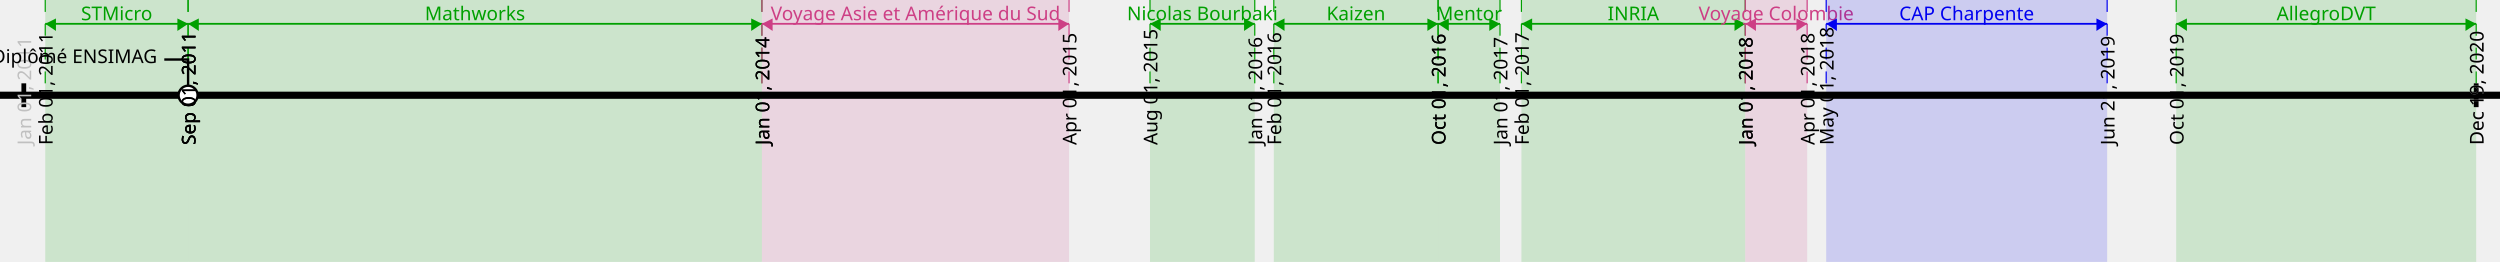
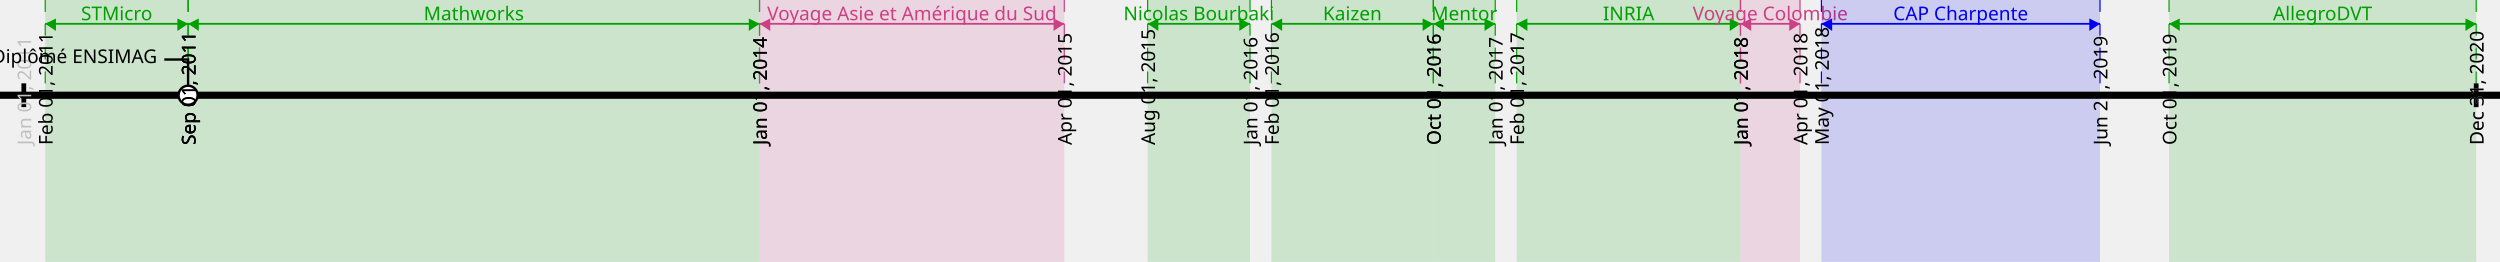
<svg xmlns="http://www.w3.org/2000/svg" baseProfile="full" height="110.0" version="1.1" width="1050">
  <defs>
    <marker id="id1" markerHeight="10" markerWidth="10" orient="auto" refX="0" refY="3">
      <path d="M6,0 L6,7 L0,3 L6,0" fill="#00A000" />
    </marker>
    <marker id="id2" markerHeight="10" markerWidth="10" orient="auto" refX="6" refY="3">
      <path d="M0,0 L0,7 L6,3 L0,0" fill="#00A000" />
    </marker>
    <marker id="id3" markerHeight="10" markerWidth="10" orient="auto" refX="0" refY="3">
      <path d="M6,0 L6,7 L0,3 L6,0" fill="#CD3F85" />
    </marker>
    <marker id="id4" markerHeight="10" markerWidth="10" orient="auto" refX="6" refY="3">
      <path d="M0,0 L0,7 L6,3 L0,0" fill="#CD3F85" />
    </marker>
    <marker id="id5" markerHeight="10" markerWidth="10" orient="auto" refX="0" refY="3">
      <path d="M6,0 L6,7 L0,3 L6,0" fill="#0000F0" />
    </marker>
    <marker id="id6" markerHeight="10" markerWidth="10" orient="auto" refX="6" refY="3">
      <path d="M0,0 L0,7 L6,3 L0,0" fill="#0000F0" />
    </marker>
  </defs>
  <rect fill="#00A000" fill-opacity="0.15" height="110.0" width="60" x="19" y="0" />
  <line stroke="#00A000" stroke-dasharray="5 5" stroke-width="0.5" x1="19" x2="19" y1="0" y2="40" />
  <line stroke="#00A000" stroke-dasharray="5 5" stroke-width="0.5" x1="79" x2="79" y1="0" y2="40" />
  <line marker-end="url(#id2)" marker-start="url(#id1)" stroke="#00A000" stroke-width="0.75" x1="19" x2="79" y1="10" y2="10" />
  <text fill="#00A000" font-family="Helevetica" font-size="6pt" stroke="none" text-anchor="middle" x="49.0" y="8.5">STMicro</text>
-   <rect fill="#00A000" fill-opacity="0.15" height="110.0" width="241" x="79" y="0" />
+   <rect fill="#00A000" fill-opacity="0.15" height="110.0" width="240" x="79" y="0" />
  <line stroke="#00A000" stroke-dasharray="5 5" stroke-width="0.5" x1="79" x2="79" y1="0" y2="40" />
-   <line stroke="#00A000" stroke-dasharray="5 5" stroke-width="0.5" x1="320" x2="320" y1="0" y2="40" />
-   <line marker-end="url(#id2)" marker-start="url(#id1)" stroke="#00A000" stroke-width="0.75" x1="79" x2="320" y1="10" y2="10" />
-   <text fill="#00A000" font-family="Helevetica" font-size="6pt" stroke="none" text-anchor="middle" x="199.5" y="8.5">Mathworks</text>
-   <rect fill="#CD3F85" fill-opacity="0.15" height="110.0" width="129" x="320" y="0" />
-   <line stroke="#CD3F85" stroke-dasharray="5 5" stroke-width="0.5" x1="320" x2="320" y1="0" y2="40" />
-   <line stroke="#CD3F85" stroke-dasharray="5 5" stroke-width="0.5" x1="449" x2="449" y1="0" y2="40" />
-   <line marker-end="url(#id4)" marker-start="url(#id3)" stroke="#CD3F85" stroke-width="0.75" x1="320" x2="449" y1="10" y2="10" />
-   <text fill="#CD3F85" font-family="Helevetica" font-size="6pt" stroke="none" text-anchor="middle" x="384.5" y="8.5">Voyage Asie et Amérique du Sud</text>
-   <rect fill="#00A000" fill-opacity="0.15" height="110.0" width="44" x="483" y="0" />
-   <line stroke="#00A000" stroke-dasharray="5 5" stroke-width="0.5" x1="483" x2="483" y1="0" y2="40" />
-   <line stroke="#00A000" stroke-dasharray="5 5" stroke-width="0.5" x1="527" x2="527" y1="0" y2="40" />
-   <line marker-end="url(#id2)" marker-start="url(#id1)" stroke="#00A000" stroke-width="0.75" x1="483" x2="527" y1="10" y2="10" />
-   <text fill="#00A000" font-family="Helevetica" font-size="6pt" stroke="none" text-anchor="middle" x="505.0" y="8.5">Nicolas Bourbaki</text>
-   <rect fill="#00A000" fill-opacity="0.15" height="110.0" width="69" x="535" y="0" />
-   <line stroke="#00A000" stroke-dasharray="5 5" stroke-width="0.5" x1="535" x2="535" y1="0" y2="40" />
-   <line stroke="#00A000" stroke-dasharray="5 5" stroke-width="0.5" x1="604" x2="604" y1="0" y2="40" />
-   <line marker-end="url(#id2)" marker-start="url(#id1)" stroke="#00A000" stroke-width="0.75" x1="535" x2="604" y1="10" y2="10" />
-   <text fill="#00A000" font-family="Helevetica" font-size="6pt" stroke="none" text-anchor="middle" x="569.5" y="8.5">Kaizen</text>
-   <rect fill="#00A000" fill-opacity="0.15" height="110.0" width="26" x="604" y="0" />
-   <line stroke="#00A000" stroke-dasharray="5 5" stroke-width="0.5" x1="604" x2="604" y1="0" y2="40" />
-   <line stroke="#00A000" stroke-dasharray="5 5" stroke-width="0.5" x1="630" x2="630" y1="0" y2="40" />
-   <line marker-end="url(#id2)" marker-start="url(#id1)" stroke="#00A000" stroke-width="0.75" x1="604" x2="630" y1="10" y2="10" />
-   <text fill="#00A000" font-family="Helevetica" font-size="6pt" stroke="none" text-anchor="middle" x="617.0" y="8.5">Mentor</text>
-   <rect fill="#00A000" fill-opacity="0.15" height="110.0" width="94" x="639" y="0" />
-   <line stroke="#00A000" stroke-dasharray="5 5" stroke-width="0.5" x1="639" x2="639" y1="0" y2="40" />
-   <line stroke="#00A000" stroke-dasharray="5 5" stroke-width="0.5" x1="733" x2="733" y1="0" y2="40" />
-   <line marker-end="url(#id2)" marker-start="url(#id1)" stroke="#00A000" stroke-width="0.75" x1="639" x2="733" y1="10" y2="10" />
-   <text fill="#00A000" font-family="Helevetica" font-size="6pt" stroke="none" text-anchor="middle" x="686.0" y="8.5">INRIA</text>
-   <rect fill="#CD3F85" fill-opacity="0.15" height="110.0" width="26" x="733" y="0" />
-   <line stroke="#CD3F85" stroke-dasharray="5 5" stroke-width="0.5" x1="733" x2="733" y1="0" y2="40" />
-   <line stroke="#CD3F85" stroke-dasharray="5 5" stroke-width="0.5" x1="759" x2="759" y1="0" y2="40" />
-   <line marker-end="url(#id4)" marker-start="url(#id3)" stroke="#CD3F85" stroke-width="0.75" x1="733" x2="759" y1="10" y2="10" />
-   <text fill="#CD3F85" font-family="Helevetica" font-size="6pt" stroke="none" text-anchor="middle" x="746.0" y="8.5">Voyage Colombie</text>
-   <rect fill="#0000F0" fill-opacity="0.15" height="110.0" width="118" x="767" y="0" />
-   <line stroke="#0000F0" stroke-dasharray="5 5" stroke-width="0.5" x1="767" x2="767" y1="0" y2="40" />
-   <line stroke="#0000F0" stroke-dasharray="5 5" stroke-width="0.5" x1="885" x2="885" y1="0" y2="40" />
-   <line marker-end="url(#id6)" marker-start="url(#id5)" stroke="#0000F0" stroke-width="0.75" x1="767" x2="885" y1="10" y2="10" />
-   <text fill="#0000F0" font-family="Helevetica" font-size="6pt" stroke="none" text-anchor="middle" x="826.0" y="8.5">CAP Charpente</text>
-   <rect fill="#00A000" fill-opacity="0.15" height="110.0" width="126" x="914" y="0" />
-   <line stroke="#00A000" stroke-dasharray="5 5" stroke-width="0.5" x1="914" x2="914" y1="0" y2="40" />
+   <line stroke="#00A000" stroke-dasharray="5 5" stroke-width="0.5" x1="319" x2="319" y1="0" y2="40" />
+   <line marker-end="url(#id2)" marker-start="url(#id1)" stroke="#00A000" stroke-width="0.75" x1="79" x2="319" y1="10" y2="10" />
+   <text fill="#00A000" font-family="Helevetica" font-size="6pt" stroke="none" text-anchor="middle" x="199.0" y="8.5">Mathworks</text>
+   <rect fill="#CD3F85" fill-opacity="0.15" height="110.0" width="128" x="319" y="0" />
+   <line stroke="#CD3F85" stroke-dasharray="5 5" stroke-width="0.5" x1="319" x2="319" y1="0" y2="40" />
+   <line stroke="#CD3F85" stroke-dasharray="5 5" stroke-width="0.5" x1="447" x2="447" y1="0" y2="40" />
+   <line marker-end="url(#id4)" marker-start="url(#id3)" stroke="#CD3F85" stroke-width="0.75" x1="319" x2="447" y1="10" y2="10" />
+   <text fill="#CD3F85" font-family="Helevetica" font-size="6pt" stroke="none" text-anchor="middle" x="383.0" y="8.5">Voyage Asie et Amérique du Sud</text>
+   <rect fill="#00A000" fill-opacity="0.15" height="110.0" width="43" x="482" y="0" />
+   <line stroke="#00A000" stroke-dasharray="5 5" stroke-width="0.5" x1="482" x2="482" y1="0" y2="40" />
+   <line stroke="#00A000" stroke-dasharray="5 5" stroke-width="0.5" x1="525" x2="525" y1="0" y2="40" />
+   <line marker-end="url(#id2)" marker-start="url(#id1)" stroke="#00A000" stroke-width="0.75" x1="482" x2="525" y1="10" y2="10" />
+   <text fill="#00A000" font-family="Helevetica" font-size="6pt" stroke="none" text-anchor="middle" x="503.5" y="8.5">Nicolas Bourbaki</text>
+   <rect fill="#00A000" fill-opacity="0.15" height="110.0" width="68" x="534" y="0" />
+   <line stroke="#00A000" stroke-dasharray="5 5" stroke-width="0.5" x1="534" x2="534" y1="0" y2="40" />
+   <line stroke="#00A000" stroke-dasharray="5 5" stroke-width="0.5" x1="602" x2="602" y1="0" y2="40" />
+   <line marker-end="url(#id2)" marker-start="url(#id1)" stroke="#00A000" stroke-width="0.75" x1="534" x2="602" y1="10" y2="10" />
+   <text fill="#00A000" font-family="Helevetica" font-size="6pt" stroke="none" text-anchor="middle" x="568.0" y="8.5">Kaizen</text>
+   <rect fill="#00A000" fill-opacity="0.15" height="110.0" width="26" x="602" y="0" />
+   <line stroke="#00A000" stroke-dasharray="5 5" stroke-width="0.5" x1="602" x2="602" y1="0" y2="40" />
+   <line stroke="#00A000" stroke-dasharray="5 5" stroke-width="0.5" x1="628" x2="628" y1="0" y2="40" />
+   <line marker-end="url(#id2)" marker-start="url(#id1)" stroke="#00A000" stroke-width="0.75" x1="602" x2="628" y1="10" y2="10" />
+   <text fill="#00A000" font-family="Helevetica" font-size="6pt" stroke="none" text-anchor="middle" x="615.0" y="8.5">Mentor</text>
+   <rect fill="#00A000" fill-opacity="0.15" height="110.0" width="94" x="637" y="0" />
+   <line stroke="#00A000" stroke-dasharray="5 5" stroke-width="0.5" x1="637" x2="637" y1="0" y2="40" />
+   <line stroke="#00A000" stroke-dasharray="5 5" stroke-width="0.5" x1="731" x2="731" y1="0" y2="40" />
+   <line marker-end="url(#id2)" marker-start="url(#id1)" stroke="#00A000" stroke-width="0.75" x1="637" x2="731" y1="10" y2="10" />
+   <text fill="#00A000" font-family="Helevetica" font-size="6pt" stroke="none" text-anchor="middle" x="684.0" y="8.5">INRIA</text>
+   <rect fill="#CD3F85" fill-opacity="0.15" height="110.0" width="25" x="731" y="0" />
+   <line stroke="#CD3F85" stroke-dasharray="5 5" stroke-width="0.5" x1="731" x2="731" y1="0" y2="40" />
+   <line stroke="#CD3F85" stroke-dasharray="5 5" stroke-width="0.5" x1="756" x2="756" y1="0" y2="40" />
+   <line marker-end="url(#id4)" marker-start="url(#id3)" stroke="#CD3F85" stroke-width="0.75" x1="731" x2="756" y1="10" y2="10" />
+   <text fill="#CD3F85" font-family="Helevetica" font-size="6pt" stroke="none" text-anchor="middle" x="743.5" y="8.5">Voyage Colombie</text>
+   <rect fill="#0000F0" fill-opacity="0.15" height="110.0" width="117" x="765" y="0" />
+   <line stroke="#0000F0" stroke-dasharray="5 5" stroke-width="0.5" x1="765" x2="765" y1="0" y2="40" />
+   <line stroke="#0000F0" stroke-dasharray="5 5" stroke-width="0.5" x1="882" x2="882" y1="0" y2="40" />
+   <line marker-end="url(#id6)" marker-start="url(#id5)" stroke="#0000F0" stroke-width="0.75" x1="765" x2="882" y1="10" y2="10" />
+   <text fill="#0000F0" font-family="Helevetica" font-size="6pt" stroke="none" text-anchor="middle" x="823.5" y="8.5">CAP Charpente</text>
+   <rect fill="#00A000" fill-opacity="0.15" height="110.0" width="129" x="911" y="0" />
+   <line stroke="#00A000" stroke-dasharray="5 5" stroke-width="0.5" x1="911" x2="911" y1="0" y2="40" />
  <line stroke="#00A000" stroke-dasharray="5 5" stroke-width="0.5" x1="1040" x2="1040" y1="0" y2="40" />
-   <line marker-end="url(#id2)" marker-start="url(#id1)" stroke="#00A000" stroke-width="0.75" x1="914" x2="1040" y1="10" y2="10" />
-   <text fill="#00A000" font-family="Helevetica" font-size="6pt" stroke="none" text-anchor="middle" x="977.0" y="8.5">AllegroDVT</text>
+   <line marker-end="url(#id2)" marker-start="url(#id1)" stroke="#00A000" stroke-width="0.75" x1="911" x2="1040" y1="10" y2="10" />
+   <text fill="#00A000" font-family="Helevetica" font-size="6pt" stroke="none" text-anchor="middle" x="975.5" y="8.5">AllegroDVT</text>
  <g transform="translate(0,40)">
    <line stroke="#000000" stroke-width="3" x1="0" x2="1050" y1="0" y2="0" />
    <line stroke="#000000" stroke-width="2" x1="10" x2="10" y1="-5" y2="5" />
    <text fill="#C0C0C0" font-family="Helevetica" font-size="6pt" stroke="none" text-anchor="end" transform="rotate(180, 10, 0)" writing-mode="tb" x="10" y="-10">Jan 01, 2011</text>
    <line stroke="#000000" stroke-width="2" x1="1040" x2="1040" y1="-5" y2="5" />
-     <text fill="#C0C0C0" font-family="Helevetica" font-size="6pt" stroke="none" text-anchor="end" transform="rotate(180, 1040, 0)" writing-mode="tb" x="1040" y="-10">Dec 19, 2020</text>
+     <text fill="#C0C0C0" font-family="Helevetica" font-size="6pt" stroke="none" text-anchor="end" transform="rotate(180, 1040, 0)" writing-mode="tb" x="1040" y="-10">Dec 31, 2020</text>
    <path d="M79,0 L79,-15 L69,-15" fill="none" stroke="#000000" stroke-width="1" />
    <text fill="#000000" font-family="Helevetica" font-size="6pt" stroke="none" text-anchor="end" x="66" y="-13.5">Diplômé ENSIMAG</text>
    <text fill="#000000" font-family="Helevetica" font-size="6pt" stroke="none" text-anchor="end" transform="rotate(180, 79, 0)" writing-mode="tb" x="79" y="-10">Sep 01, 2011</text>
    <circle cx="79" cy="0" fill="white" r="4" stroke="#000000" stroke-width="1" />
    <text fill="#000000" font-family="Helevetica" font-size="6pt" stroke="none" text-anchor="end" transform="rotate(180, 19, 0)" writing-mode="tb" x="19" y="-10">Feb 01, 2011</text>
    <text fill="#000000" font-family="Helevetica" font-size="6pt" stroke="none" text-anchor="end" transform="rotate(180, 79, 0)" writing-mode="tb" x="79" y="-10">Sep 01, 2011</text>
    <text fill="#000000" font-family="Helevetica" font-size="6pt" stroke="none" text-anchor="end" transform="rotate(180, 79, 0)" writing-mode="tb" x="79" y="-10">Sep 01, 2011</text>
-     <text fill="#000000" font-family="Helevetica" font-size="6pt" stroke="none" text-anchor="end" transform="rotate(180, 320, 0)" writing-mode="tb" x="320" y="-10">Jan 01, 2014</text>
-     <text fill="#000000" font-family="Helevetica" font-size="6pt" stroke="none" text-anchor="end" transform="rotate(180, 320, 0)" writing-mode="tb" x="320" y="-10">Jan 01, 2014</text>
-     <text fill="#000000" font-family="Helevetica" font-size="6pt" stroke="none" text-anchor="end" transform="rotate(180, 449, 0)" writing-mode="tb" x="449" y="-10">Apr 01, 2015</text>
-     <text fill="#000000" font-family="Helevetica" font-size="6pt" stroke="none" text-anchor="end" transform="rotate(180, 483, 0)" writing-mode="tb" x="483" y="-10">Aug 01, 2015</text>
-     <text fill="#000000" font-family="Helevetica" font-size="6pt" stroke="none" text-anchor="end" transform="rotate(180, 527, 0)" writing-mode="tb" x="527" y="-10">Jan 01, 2016</text>
-     <text fill="#000000" font-family="Helevetica" font-size="6pt" stroke="none" text-anchor="end" transform="rotate(180, 535, 0)" writing-mode="tb" x="535" y="-10">Feb 01, 2016</text>
-     <text fill="#000000" font-family="Helevetica" font-size="6pt" stroke="none" text-anchor="end" transform="rotate(180, 604, 0)" writing-mode="tb" x="604" y="-10">Oct 01, 2016</text>
-     <text fill="#000000" font-family="Helevetica" font-size="6pt" stroke="none" text-anchor="end" transform="rotate(180, 604, 0)" writing-mode="tb" x="604" y="-10">Oct 01, 2016</text>
-     <text fill="#000000" font-family="Helevetica" font-size="6pt" stroke="none" text-anchor="end" transform="rotate(180, 630, 0)" writing-mode="tb" x="630" y="-10">Jan 01, 2017</text>
-     <text fill="#000000" font-family="Helevetica" font-size="6pt" stroke="none" text-anchor="end" transform="rotate(180, 639, 0)" writing-mode="tb" x="639" y="-10">Feb 01, 2017</text>
-     <text fill="#000000" font-family="Helevetica" font-size="6pt" stroke="none" text-anchor="end" transform="rotate(180, 733, 0)" writing-mode="tb" x="733" y="-10">Jan 01, 2018</text>
-     <text fill="#000000" font-family="Helevetica" font-size="6pt" stroke="none" text-anchor="end" transform="rotate(180, 733, 0)" writing-mode="tb" x="733" y="-10">Jan 01, 2018</text>
-     <text fill="#000000" font-family="Helevetica" font-size="6pt" stroke="none" text-anchor="end" transform="rotate(180, 759, 0)" writing-mode="tb" x="759" y="-10">Apr 01, 2018</text>
-     <text fill="#000000" font-family="Helevetica" font-size="6pt" stroke="none" text-anchor="end" transform="rotate(180, 767, 0)" writing-mode="tb" x="767" y="-10">May 01, 2018</text>
-     <text fill="#000000" font-family="Helevetica" font-size="6pt" stroke="none" text-anchor="end" transform="rotate(180, 885, 0)" writing-mode="tb" x="885" y="-10">Jun 21, 2019</text>
-     <text fill="#000000" font-family="Helevetica" font-size="6pt" stroke="none" text-anchor="end" transform="rotate(180, 914, 0)" writing-mode="tb" x="914" y="-10">Oct 01, 2019</text>
-     <text fill="#000000" font-family="Helevetica" font-size="6pt" stroke="none" text-anchor="end" transform="rotate(180, 1040, 0)" writing-mode="tb" x="1040" y="-10">Dec 19, 2020</text>
+     <text fill="#000000" font-family="Helevetica" font-size="6pt" stroke="none" text-anchor="end" transform="rotate(180, 319, 0)" writing-mode="tb" x="319" y="-10">Jan 01, 2014</text>
+     <text fill="#000000" font-family="Helevetica" font-size="6pt" stroke="none" text-anchor="end" transform="rotate(180, 319, 0)" writing-mode="tb" x="319" y="-10">Jan 01, 2014</text>
+     <text fill="#000000" font-family="Helevetica" font-size="6pt" stroke="none" text-anchor="end" transform="rotate(180, 447, 0)" writing-mode="tb" x="447" y="-10">Apr 01, 2015</text>
+     <text fill="#000000" font-family="Helevetica" font-size="6pt" stroke="none" text-anchor="end" transform="rotate(180, 482, 0)" writing-mode="tb" x="482" y="-10">Aug 01, 2015</text>
+     <text fill="#000000" font-family="Helevetica" font-size="6pt" stroke="none" text-anchor="end" transform="rotate(180, 525, 0)" writing-mode="tb" x="525" y="-10">Jan 01, 2016</text>
+     <text fill="#000000" font-family="Helevetica" font-size="6pt" stroke="none" text-anchor="end" transform="rotate(180, 534, 0)" writing-mode="tb" x="534" y="-10">Feb 01, 2016</text>
+     <text fill="#000000" font-family="Helevetica" font-size="6pt" stroke="none" text-anchor="end" transform="rotate(180, 602, 0)" writing-mode="tb" x="602" y="-10">Oct 01, 2016</text>
+     <text fill="#000000" font-family="Helevetica" font-size="6pt" stroke="none" text-anchor="end" transform="rotate(180, 602, 0)" writing-mode="tb" x="602" y="-10">Oct 01, 2016</text>
+     <text fill="#000000" font-family="Helevetica" font-size="6pt" stroke="none" text-anchor="end" transform="rotate(180, 628, 0)" writing-mode="tb" x="628" y="-10">Jan 01, 2017</text>
+     <text fill="#000000" font-family="Helevetica" font-size="6pt" stroke="none" text-anchor="end" transform="rotate(180, 637, 0)" writing-mode="tb" x="637" y="-10">Feb 01, 2017</text>
+     <text fill="#000000" font-family="Helevetica" font-size="6pt" stroke="none" text-anchor="end" transform="rotate(180, 731, 0)" writing-mode="tb" x="731" y="-10">Jan 01, 2018</text>
+     <text fill="#000000" font-family="Helevetica" font-size="6pt" stroke="none" text-anchor="end" transform="rotate(180, 731, 0)" writing-mode="tb" x="731" y="-10">Jan 01, 2018</text>
+     <text fill="#000000" font-family="Helevetica" font-size="6pt" stroke="none" text-anchor="end" transform="rotate(180, 756, 0)" writing-mode="tb" x="756" y="-10">Apr 01, 2018</text>
+     <text fill="#000000" font-family="Helevetica" font-size="6pt" stroke="none" text-anchor="end" transform="rotate(180, 765, 0)" writing-mode="tb" x="765" y="-10">May 01, 2018</text>
+     <text fill="#000000" font-family="Helevetica" font-size="6pt" stroke="none" text-anchor="end" transform="rotate(180, 882, 0)" writing-mode="tb" x="882" y="-10">Jun 21, 2019</text>
+     <text fill="#000000" font-family="Helevetica" font-size="6pt" stroke="none" text-anchor="end" transform="rotate(180, 911, 0)" writing-mode="tb" x="911" y="-10">Oct 01, 2019</text>
+     <text fill="#000000" font-family="Helevetica" font-size="6pt" stroke="none" text-anchor="end" transform="rotate(180, 1040, 0)" writing-mode="tb" x="1040" y="-10">Dec 31, 2020</text>
  </g>
</svg>
